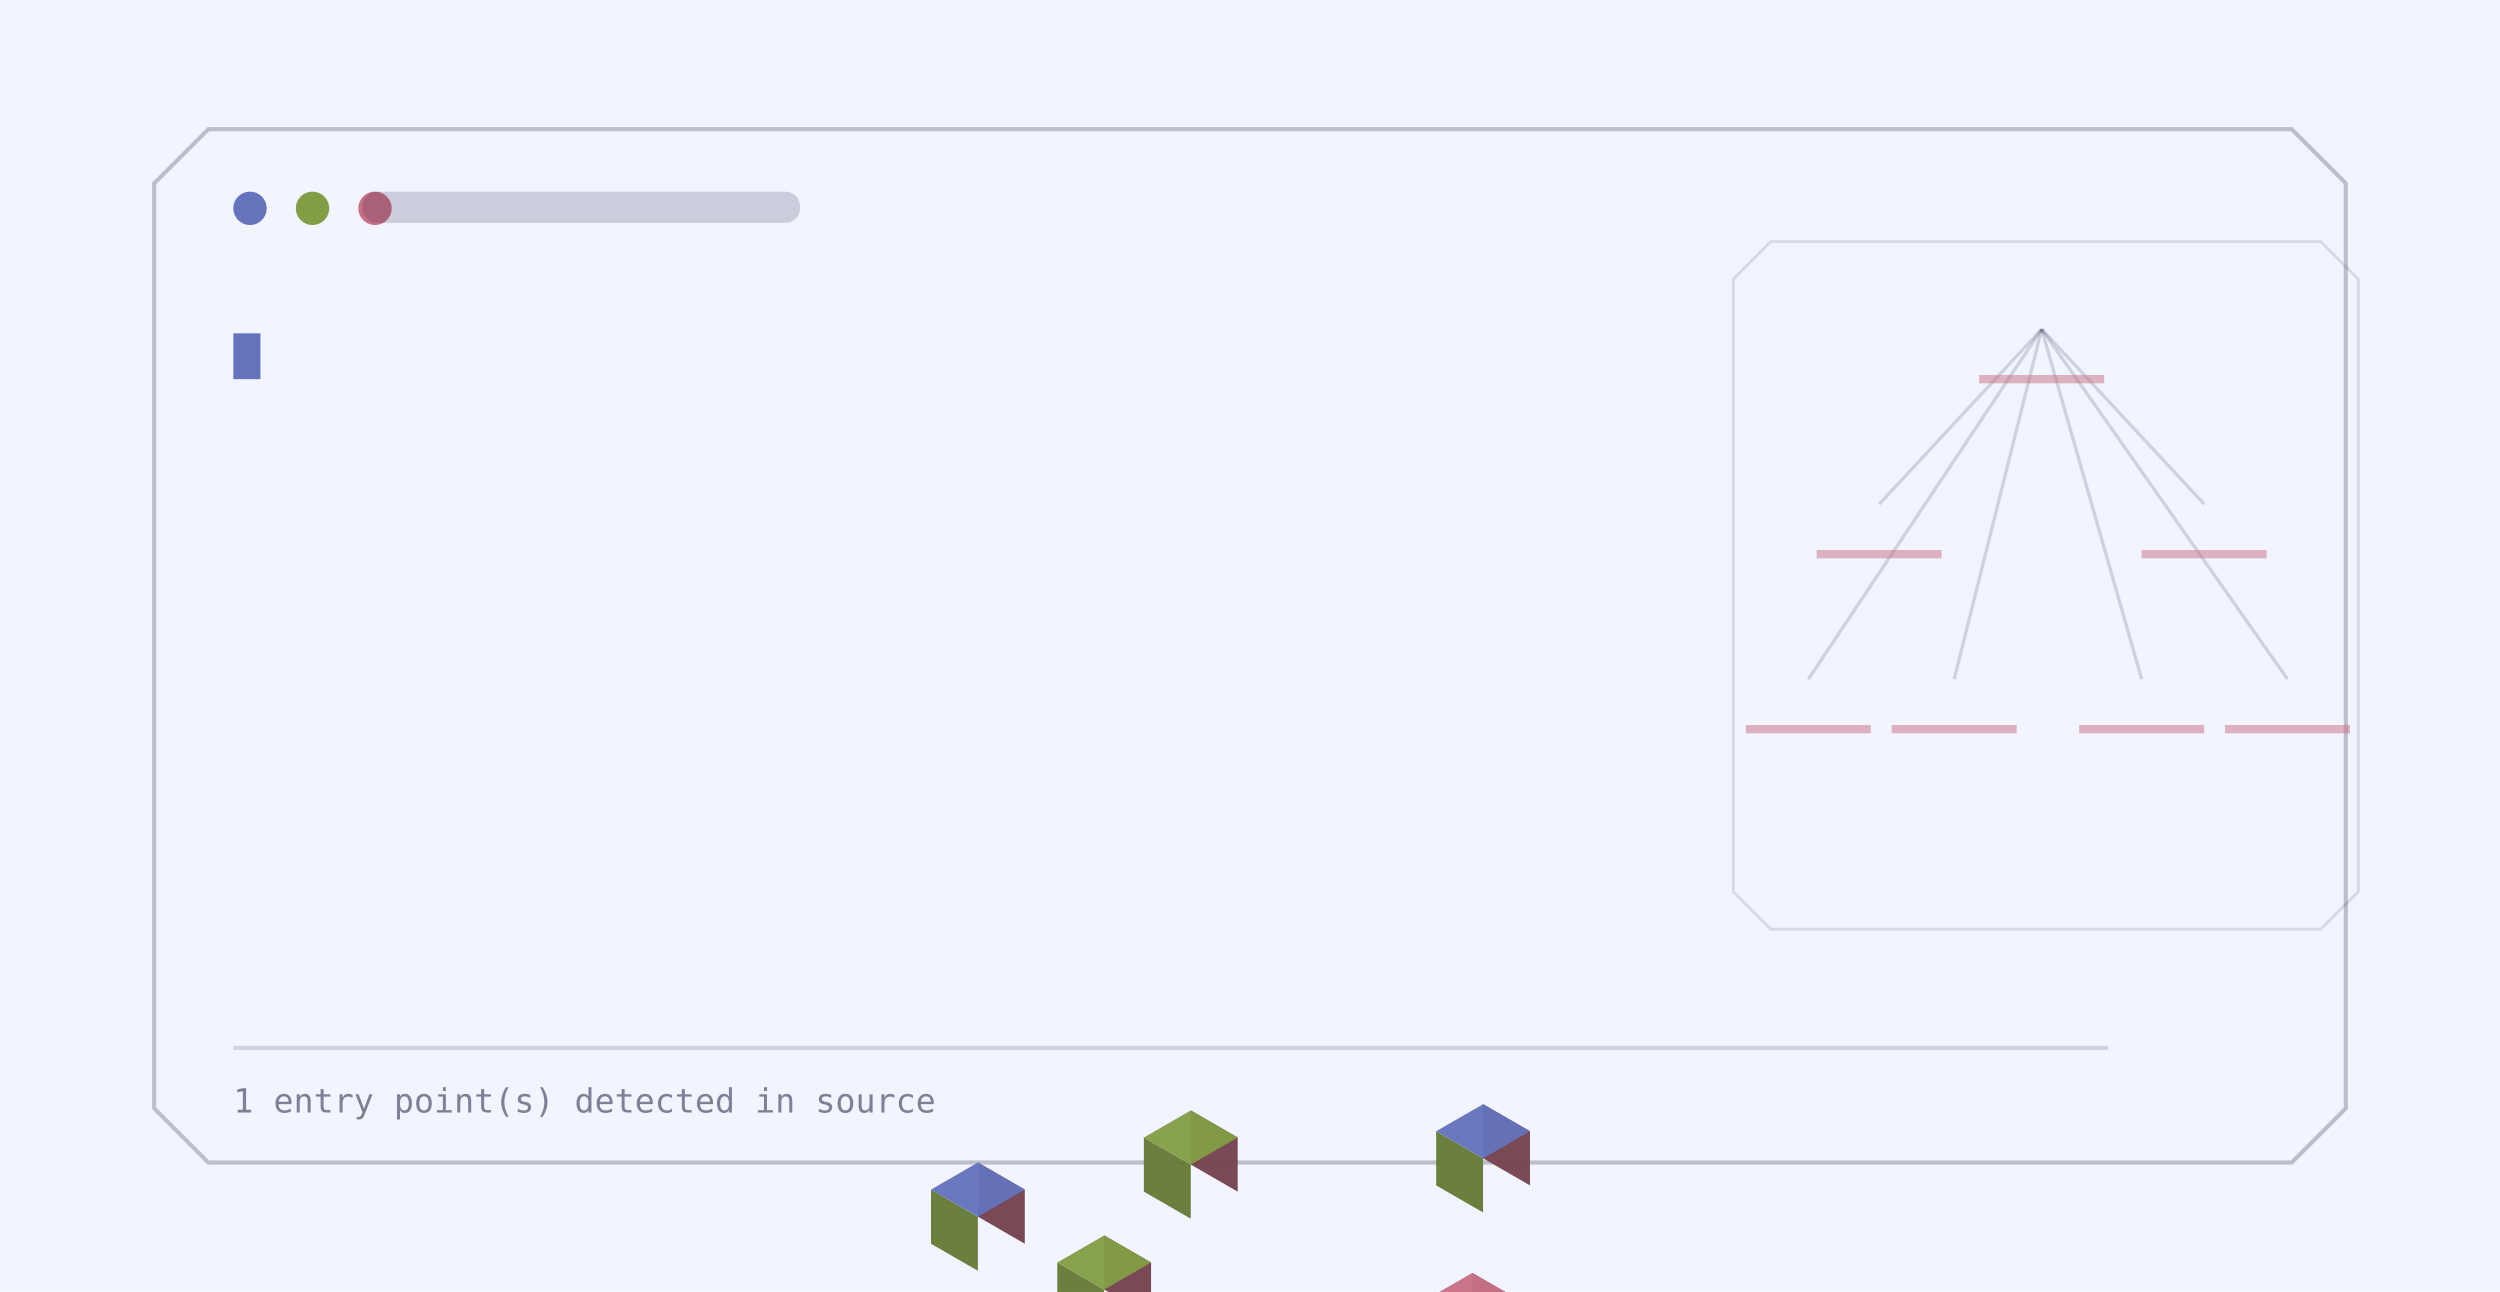
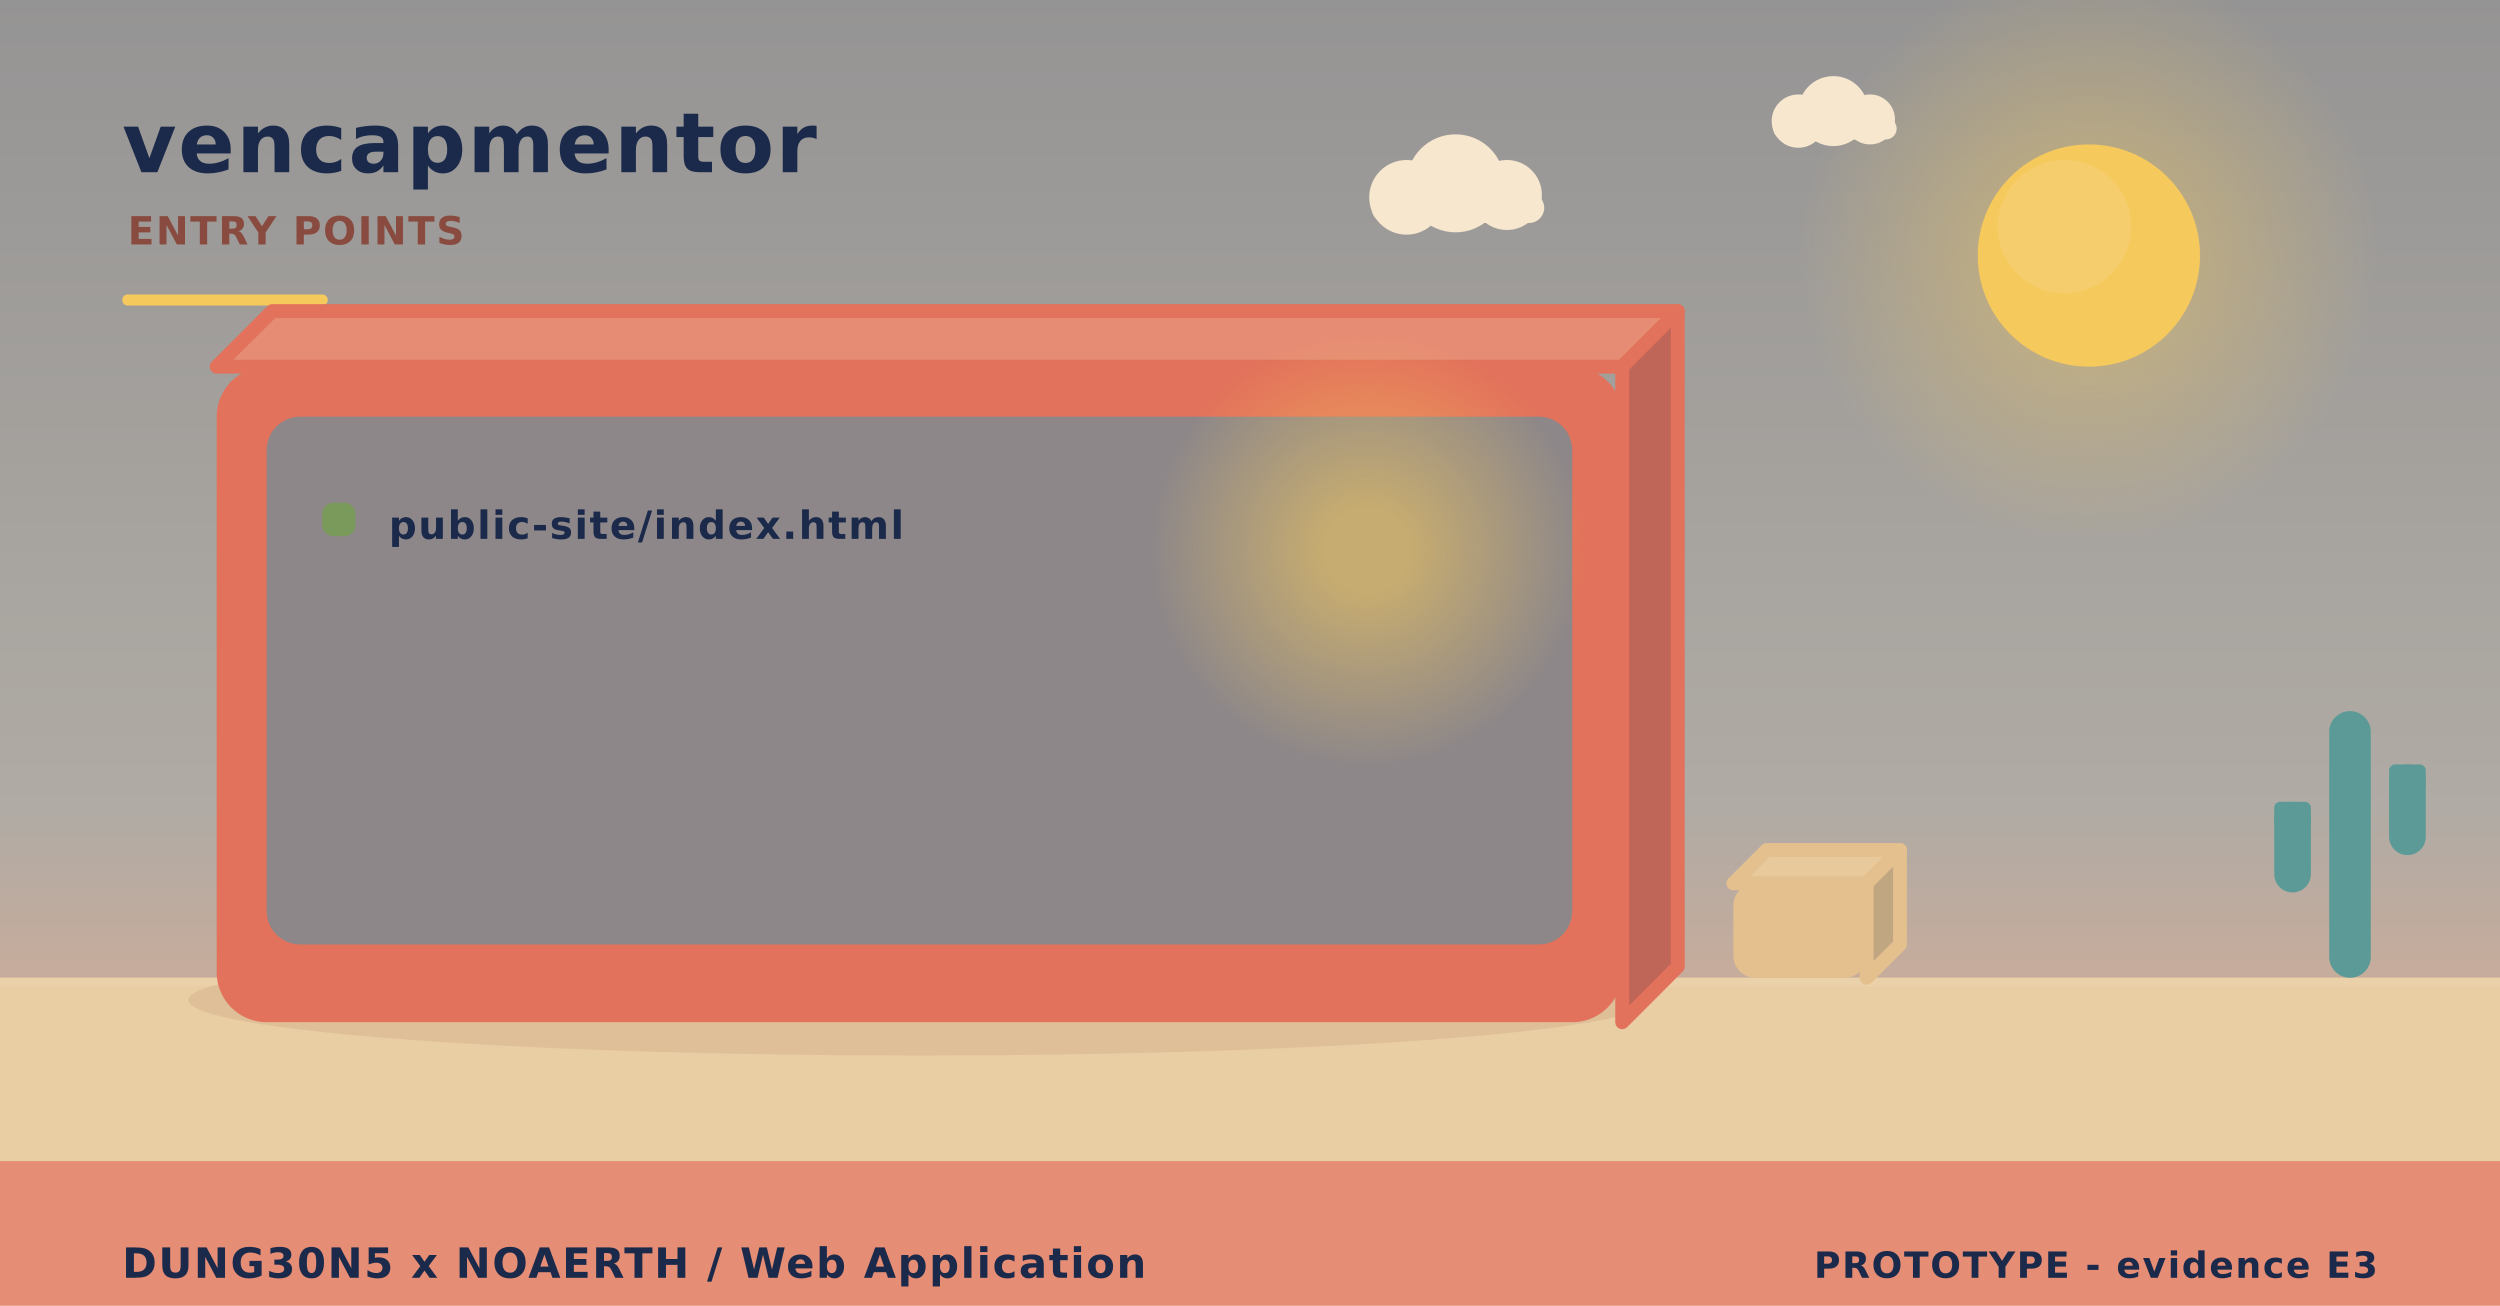
- <svg xmlns="http://www.w3.org/2000/svg" viewBox="0 0 1200 620" width="1200" height="620" role="img" aria-label="vencapmentor command surface">
-   <rect width="1200" height="620" fill="#f2f4ff" />
-   <defs>
-     <linearGradient id="gt" x1="0" y1="0" x2="1" y2="1">
-       <stop offset="0%" stop-color="#6473bc" />
-       <stop offset="100%" stop-color="#829d44" />
-     </linearGradient>
-   </defs>
-   <path d="M100.00,62.00 H1100.00 L1126.00,88.00 V532.00 L1100.00,558.00 H100.00 L74.00,532.00 V88.00 Z" fill="none" stroke="rgba(31,33,65,0.300)" stroke-width="2.00" opacity="0.85" />
-   <circle cx="120.00" cy="100.00" r="8.00" fill="#6473bc" opacity="1.00" />
-   <circle cx="150.00" cy="100.00" r="8.00" fill="#829d44" opacity="1.00" />
-   <circle cx="180.00" cy="100.00" r="8.00" fill="#c77085" opacity="1.00" />
-   <rect x="174.00" y="92.00" width="210.00" height="15.00" rx="7.00" fill="rgba(31,33,65,0.180)" opacity="1.00" />
-   <text x="112" y="148" font-family="ui-monospace,SFMono-Regular,Menlo,monospace" font-size="21" fill="rgba(31,33,65,0.800)" opacity="0">public-site/index.html<animate attributeName="opacity" values="0;1;1;0" dur="1.5s" begin="0.0s" repeatCount="indefinite" />
-   </text>
-   <rect x="112" y="160" width="13" height="22" fill="#6473bc">
-     <animate attributeName="opacity" values="1;0;1" dur="1.05s" begin="0s" repeatCount="indefinite" />
-   </rect>
-   <path d="M850.00,116.00 H1114.00 L1132.00,134.00 V428.00 L1114.00,446.00 H850.00 L832.00,428.00 V134.00 Z" fill="none" stroke="rgba(31,33,65,0.180)" stroke-width="1.40" opacity="0.70" />
-   <line x1="980.00" y1="158.00" x2="902.00" y2="242.00" stroke="rgba(31,33,65,0.300)" stroke-width="1.60" opacity="0.55" />
-   <line x1="980.00" y1="158.00" x2="1058.00" y2="242.00" stroke="rgba(31,33,65,0.300)" stroke-width="1.60" opacity="0.55" />
-   <line x1="980.00" y1="158.00" x2="868.00" y2="326.00" stroke="rgba(31,33,65,0.300)" stroke-width="1.60" opacity="0.55" />
-   <line x1="980.00" y1="158.00" x2="938.00" y2="326.00" stroke="rgba(31,33,65,0.300)" stroke-width="1.60" opacity="0.55" />
-   <line x1="980.00" y1="158.00" x2="1028.00" y2="326.00" stroke="rgba(31,33,65,0.300)" stroke-width="1.60" opacity="0.55" />
-   <line x1="980.00" y1="158.00" x2="1098.00" y2="326.00" stroke="rgba(31,33,65,0.300)" stroke-width="1.60" opacity="0.55" />
-   <polygon points="711.87,556.00 734.39,569.00 734.39,543.00 711.87,530.00" fill="#73414d" opacity="0.95" />
-   <polygon points="689.36,569.00 711.87,582.00 711.87,556.00 689.36,543.00" fill="#657a35" opacity="0.95" />
-   <polygon points="711.87,530.00 734.39,543.00 711.87,556.00 689.36,543.00" fill="#6473bc" opacity="0.95" />
+ <svg xmlns="http://www.w3.org/2000/svg" width="900" height="470" viewBox="0 0 900 470" role="img" aria-label="vencapmentor - how it is operated">
+   <linearGradient id="skyt" x1="0" y1="0" x2="0" y2="1">
+     <stop offset="0" stop-color="#959494" />
+     <stop offset="0.62" stop-color="#b0aba4" />
+     <stop offset="1" stop-color="#f3ad8a" />
+   </linearGradient>
+   <rect width="900" height="470" fill="url(#skyt)" />
+   <radialGradient id="sunt">
+     <stop offset="0.35" stop-color="#f5c95c" stop-opacity="0.34" />
+     <stop offset="1" stop-color="#f5c95c" stop-opacity="0" />
+   </radialGradient>
+   <circle cx="752" cy="92" r="104" fill="url(#sunt)" />
+   <circle cx="752" cy="92" r="40" fill="#f5c95c" />
+   <circle cx="743.2" cy="81.6" r="24" fill="#f5d27e" opacity="0.5" />
  <g>
-     <rect x="950.00" y="180.00" width="60.00" height="4.00" rx="0.00" fill="rgba(199,112,133,0.500)" opacity="1.00" />
-     <animate attributeName="opacity" values="0.25;1.0;0.25" dur="11.2s" begin="0.0s" repeatCount="indefinite" />
+     <circle cx="524" cy="66" r="17.64" fill="#f6e7ce" />
+     <circle cx="506.36" cy="71.04" r="13.44" fill="#f6e7ce" />
+     <circle cx="542.48" cy="70.2" r="12.6" fill="#f6e7ce" />
+     <rect x="493.76" y="69.36" width="62.16" height="10.92" rx="5.46" fill="#f6e7ce" />
+     <animateTransform attributeName="transform" type="translate" values="0 0;24 0;0 0" dur="36s" begin="0s" repeatCount="indefinite" />
  </g>
-   <polygon points="571.58,559.00 594.09,572.00 594.09,546.00 571.58,533.00" fill="#73414d" opacity="0.95" />
-   <polygon points="549.06,572.00 571.58,585.00 571.58,559.00 549.06,546.00" fill="#657a35" opacity="0.95" />
-   <polygon points="571.58,533.00 594.09,546.00 571.58,559.00 549.06,546.00" fill="#829d44" opacity="0.95" />
  <g>
-     <rect x="872.00" y="264.00" width="60.00" height="4.00" rx="0.00" fill="rgba(199,112,133,0.500)" opacity="1.00" />
-     <animate attributeName="opacity" values="0.25;1.0;0.25" dur="11.2s" begin="0.4s" repeatCount="indefinite" />
+     <circle cx="660" cy="40" r="12.6" fill="#f6e7ce" />
+     <circle cx="647.4" cy="43.6" r="9.6" fill="#f6e7ce" />
+     <circle cx="673.2" cy="43" r="9" fill="#f6e7ce" />
+     <rect x="638.4" y="42.4" width="44.4" height="7.8" rx="3.9" fill="#f6e7ce" />
+     <animateTransform attributeName="transform" type="translate" values="0 0;-18 0;0 0" dur="46s" begin="3s" repeatCount="indefinite" />
  </g>
-   <polygon points="706.68,637.00 729.19,650.00 729.19,624.00 706.68,611.00" fill="#73414d" opacity="0.95" />
-   <polygon points="684.16,650.00 706.68,663.00 706.68,637.00 684.16,624.00" fill="#657a35" opacity="0.95" />
-   <polygon points="706.68,611.00 729.19,624.00 706.68,637.00 684.16,624.00" fill="#c77085" opacity="0.95" />
+   <rect x="0" y="352" width="900" height="118" fill="#e9cda3" />
+   <rect x="0" y="352" width="900" height="3" fill="#ebd1a9" />
+   <text x="44" y="62" font-family="Verdana,DejaVu Sans,sans-serif" font-size="30" font-weight="700" letter-spacing="0.6" fill="#1b2a4a" text-anchor="start">vencapmentor</text>
+   <text x="46" y="88" font-family="Verdana,DejaVu Sans,sans-serif" font-size="14" font-weight="700" letter-spacing="0.6" fill="#894b3f" text-anchor="start">ENTRY POINTS</text>
+   <rect x="44" y="106" width="74" height="4" rx="2" fill="#f5c95c" />
+   <ellipse cx="331" cy="360" rx="263.2" ry="20" fill="rgba(138,90,68,0.11)" />
+   <path d="M78,132 L584,132 L604,112 L98,112 Z" fill="#e68c74" stroke="#e2725b" stroke-width="5" stroke-linejoin="round" />
+   <path d="M584,132 L604,112 L604,348 L584,368 Z" fill="#c06658" stroke="#e2725b" stroke-width="5" stroke-linejoin="round" />
+   <rect x="78" y="132" width="506" height="236" rx="18" fill="#e2725b" />
+   <rect x="96" y="150" width="470" height="190" rx="12" fill="#88888c" opacity="0.94" />
+   <radialGradient id="lamp48595">
+     <stop offset="0.2" stop-color="#f5c95c" stop-opacity="0.55" />
+     <stop offset="1" stop-color="#f5c95c" stop-opacity="0" />
+   </radialGradient>
+   <circle cx="492" cy="198" r="78" fill="url(#lamp48595)" />
+   <rect x="116" y="181" width="12" height="12" rx="4" fill="#7a9a5c" />
  <g>
-     <rect x="1028.00" y="264.00" width="60.00" height="4.00" rx="0.00" fill="rgba(199,112,133,0.500)" opacity="1.00" />
-     <animate attributeName="opacity" values="0.25;1.0;0.25" dur="11.2s" begin="0.8s" repeatCount="indefinite" />
+     <text x="140" y="194" font-family="Verdana,DejaVu Sans,sans-serif" font-size="14" font-weight="700" letter-spacing="0.6" fill="#1b2a4a" text-anchor="start">public-site/index.html</text>
+     <animateTransform attributeName="transform" type="translate" values="0 10;0 0" dur="0.7s" begin="0.4s" fill="freeze" />
  </g>
-   <polygon points="469.39,584.00 491.90,597.00 491.90,571.00 469.39,558.00" fill="#73414d" opacity="0.95" />
-   <polygon points="446.87,597.00 469.39,610.00 469.39,584.00 446.87,571.00" fill="#657a35" opacity="0.95" />
-   <polygon points="469.39,558.00 491.90,571.00 469.39,584.00 446.87,571.00" fill="#6473bc" opacity="0.95" />
-   <g>
-     <rect x="838.00" y="348.00" width="60.00" height="4.00" rx="0.00" fill="rgba(199,112,133,0.500)" opacity="1.00" />
-     <animate attributeName="opacity" values="0.25;1.0;0.25" dur="11.2s" begin="1.2s" repeatCount="indefinite" />
-   </g>
-   <polygon points="530.01,619.00 552.52,632.00 552.52,606.00 530.01,593.00" fill="#73414d" opacity="0.95" />
-   <polygon points="507.49,632.00 530.01,645.00 530.01,619.00 507.49,606.00" fill="#657a35" opacity="0.95" />
-   <polygon points="530.01,593.00 552.52,606.00 530.01,619.00 507.49,606.00" fill="#829d44" opacity="0.95" />
-   <g>
-     <rect x="908.00" y="348.00" width="60.00" height="4.00" rx="0.00" fill="rgba(199,112,133,0.500)" opacity="1.00" />
-     <animate attributeName="opacity" values="0.25;1.0;0.25" dur="11.2s" begin="1.6s" repeatCount="indefinite" />
-   </g>
-   <polygon points="607.95,664.00 630.47,677.00 630.47,651.00 607.95,638.00" fill="#73414d" opacity="0.95" />
-   <polygon points="585.43,677.00 607.95,690.00 607.95,664.00 585.43,651.00" fill="#657a35" opacity="0.95" />
-   <polygon points="607.95,638.00 630.47,651.00 607.95,664.00 585.43,651.00" fill="#c77085" opacity="0.95" />
-   <g>
-     <rect x="998.00" y="348.00" width="60.00" height="4.00" rx="0.00" fill="rgba(199,112,133,0.500)" opacity="1.00" />
-     <animate attributeName="opacity" values="0.25;1.0;0.25" dur="11.2s" begin="2.0s" repeatCount="indefinite" />
-   </g>
-   <polygon points="668.57,699.00 691.09,712.00 691.09,686.00 668.57,673.00" fill="#73414d" opacity="0.95" />
-   <polygon points="646.05,712.00 668.57,725.00 668.57,699.00 646.05,686.00" fill="#657a35" opacity="0.95" />
-   <polygon points="668.57,673.00 691.09,686.00 668.57,699.00 646.05,686.00" fill="#6473bc" opacity="0.95" />
-   <g>
-     <rect x="1068.00" y="348.00" width="60.00" height="4.00" rx="0.00" fill="rgba(199,112,133,0.500)" opacity="1.00" />
-     <animate attributeName="opacity" values="0.25;1.0;0.25" dur="11.2s" begin="2.4s" repeatCount="indefinite" />
-   </g>
-   <rect x="112.00" y="502.00" width="900.00" height="2.00" rx="0.00" fill="rgba(31,33,65,0.160)" opacity="1.00" />
-   <text x="112" y="534" font-family="ui-monospace,Menlo,monospace" font-size="16" fill="rgba(31,33,65,0.550)">1 entry point(s) detected in source</text>
+   <path d="M624,318 L672,318 L684,306 L636,306 Z" fill="#e7c99b" stroke="#e3c08d" stroke-width="5" stroke-linejoin="round" />
+   <path d="M672,318 L684,306 L684,340 L672,352 Z" fill="#c1a682" stroke="#e3c08d" stroke-width="5" stroke-linejoin="round" />
+   <rect x="624" y="318" width="48" height="34" rx="8" fill="#e3c08d" />
+   <rect x="838.52" y="256" width="14.96" height="96" rx="7.48" fill="#5b9a97" />
+   <rect x="818.72" y="288.64" width="13.2" height="32.64" rx="6.6" fill="#5b9a97" />
+   <rect x="818.72" y="288.64" width="13.2" height="9.6" rx="2.2" fill="#5b9a97" />
+   <rect x="860.08" y="275.2" width="13.2" height="32.64" rx="6.6" fill="#5b9a97" />
+   <rect x="860.08" y="275.2" width="13.2" height="9.6" rx="2.2" fill="#5b9a97" />
+   <rect x="0" y="418" width="900" height="52" rx="0" fill="#e68972" opacity="0.94" />
+   <text x="44" y="460" font-family="Verdana,DejaVu Sans,sans-serif" font-size="15" font-weight="700" letter-spacing="0.6" fill="#1b2a4a" text-anchor="start">DUNG30N5 x NOAERTH  /  Web Application</text>
+   <text x="856" y="460" font-family="Verdana,DejaVu Sans,sans-serif" font-size="13" font-weight="700" letter-spacing="0.6" fill="#1b2a4a" text-anchor="end">PROTOTYPE  -  evidence E3</text>
</svg>
